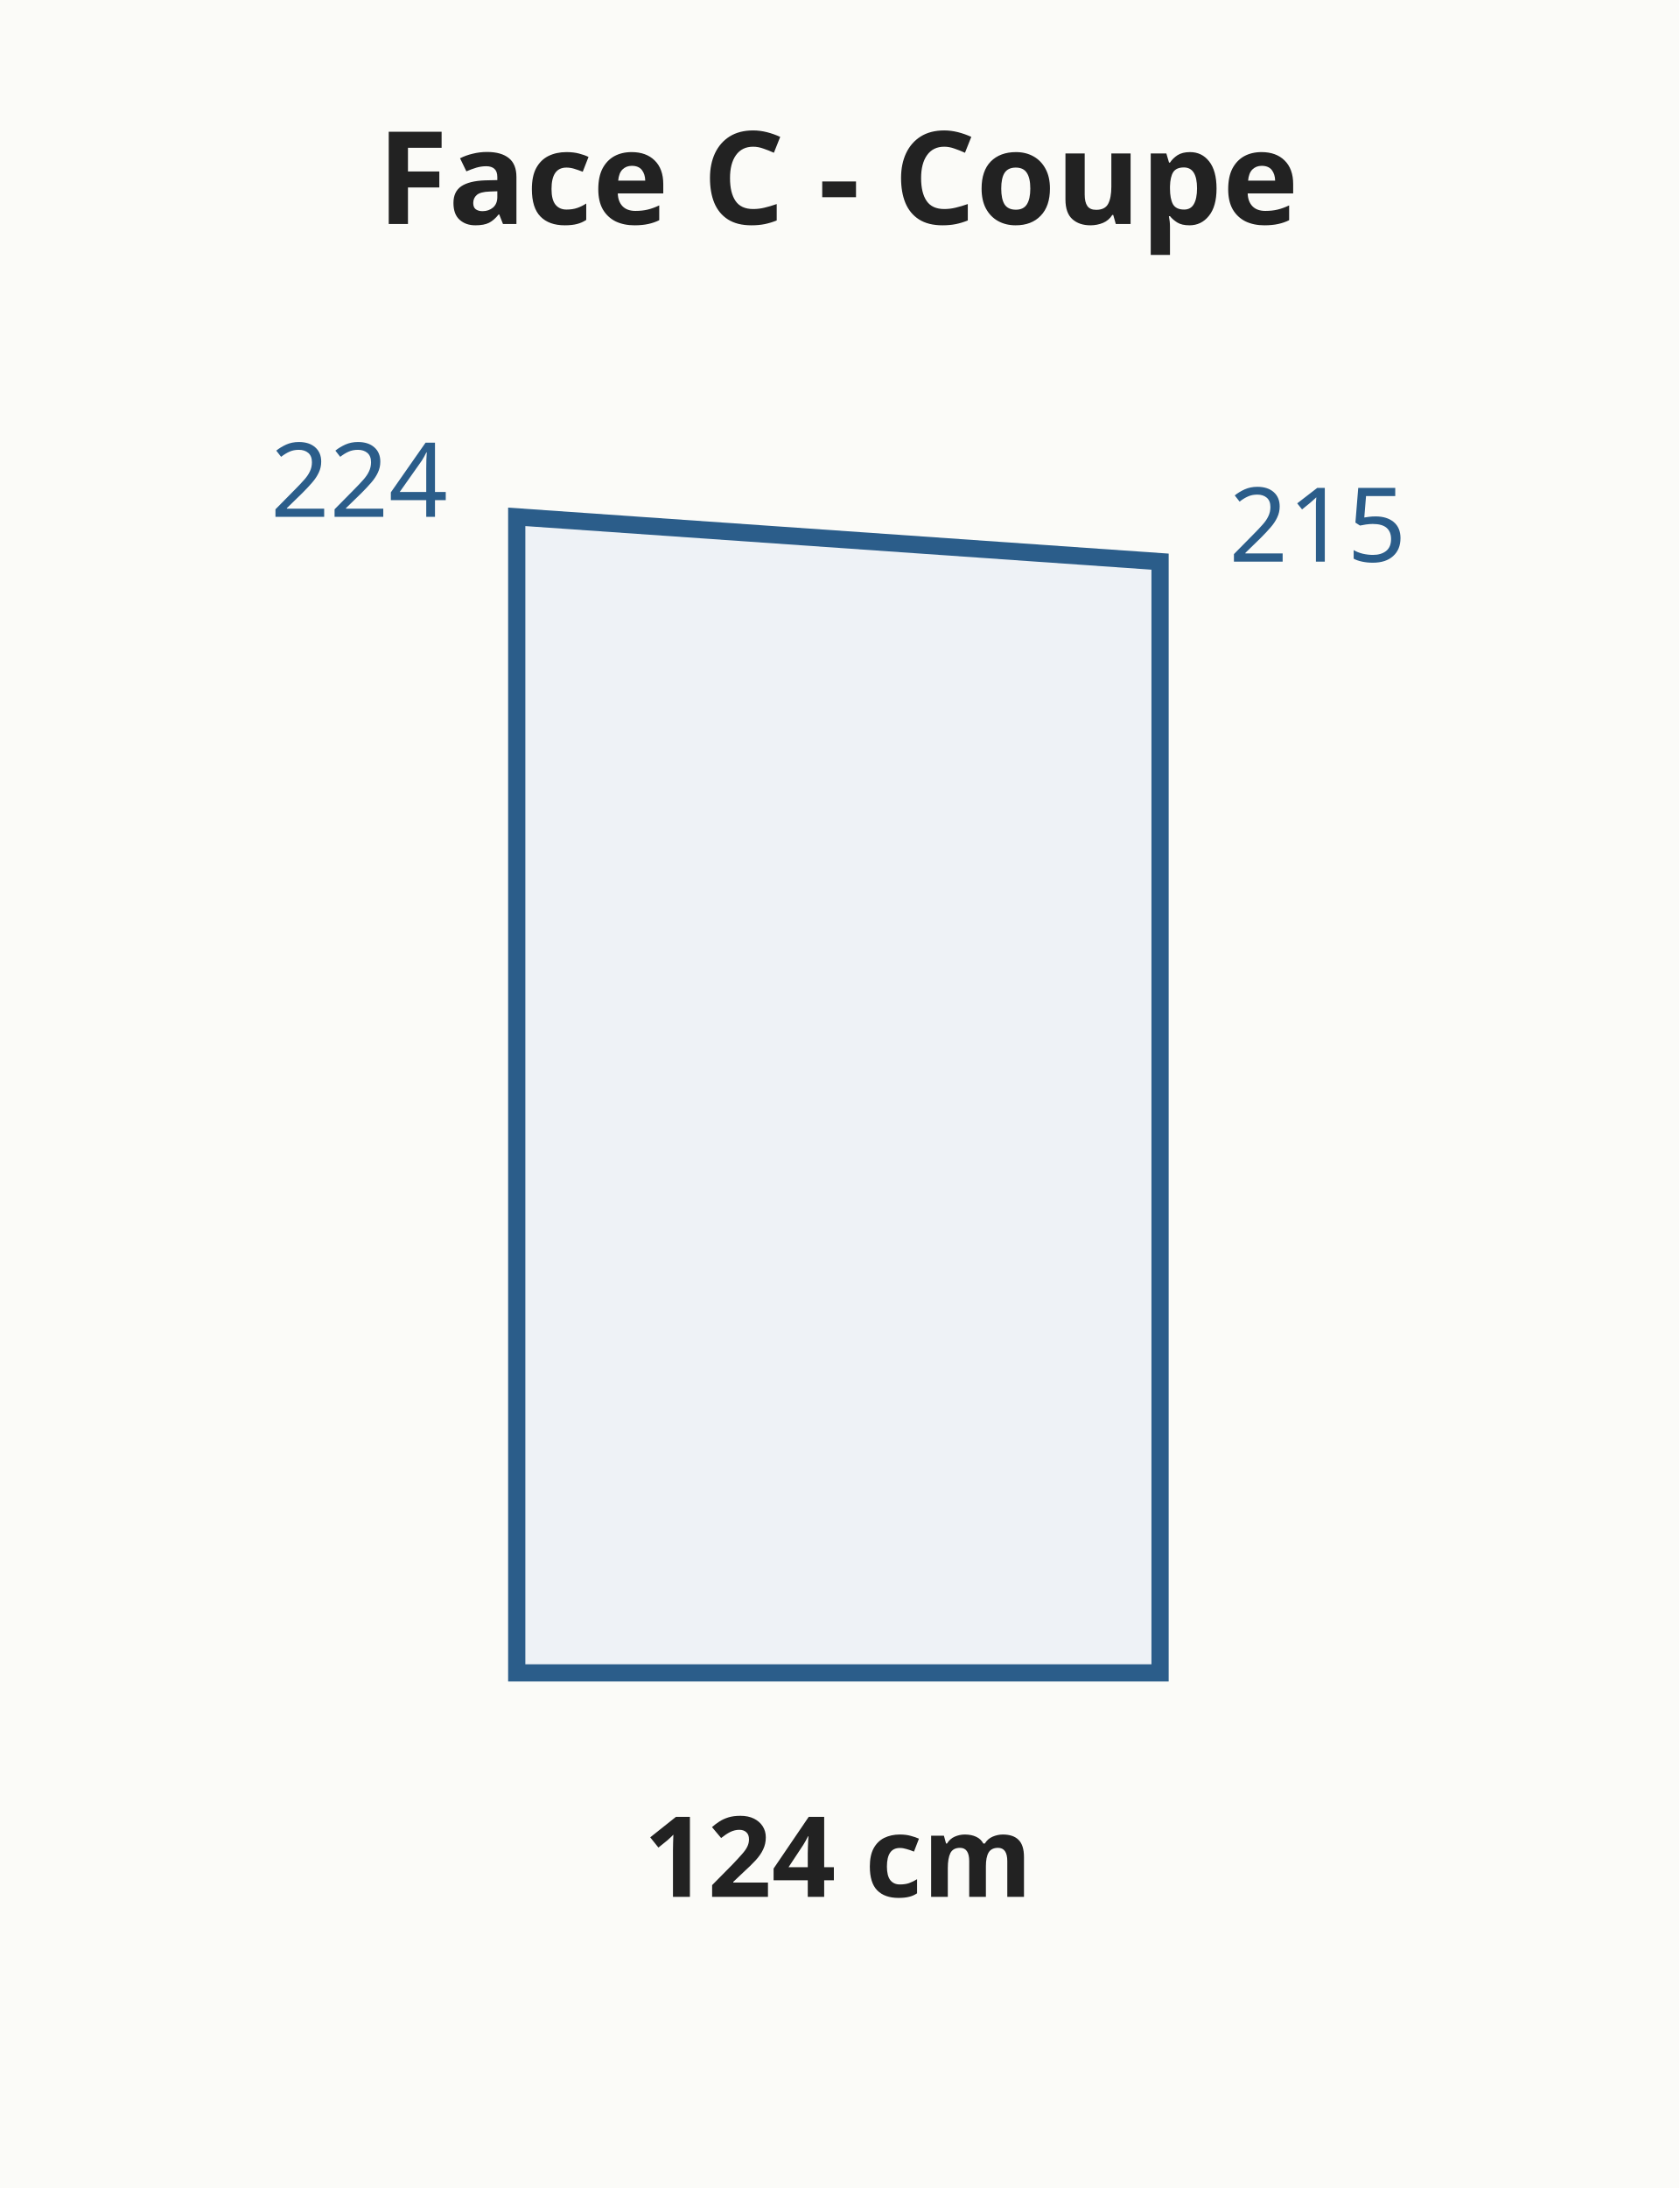
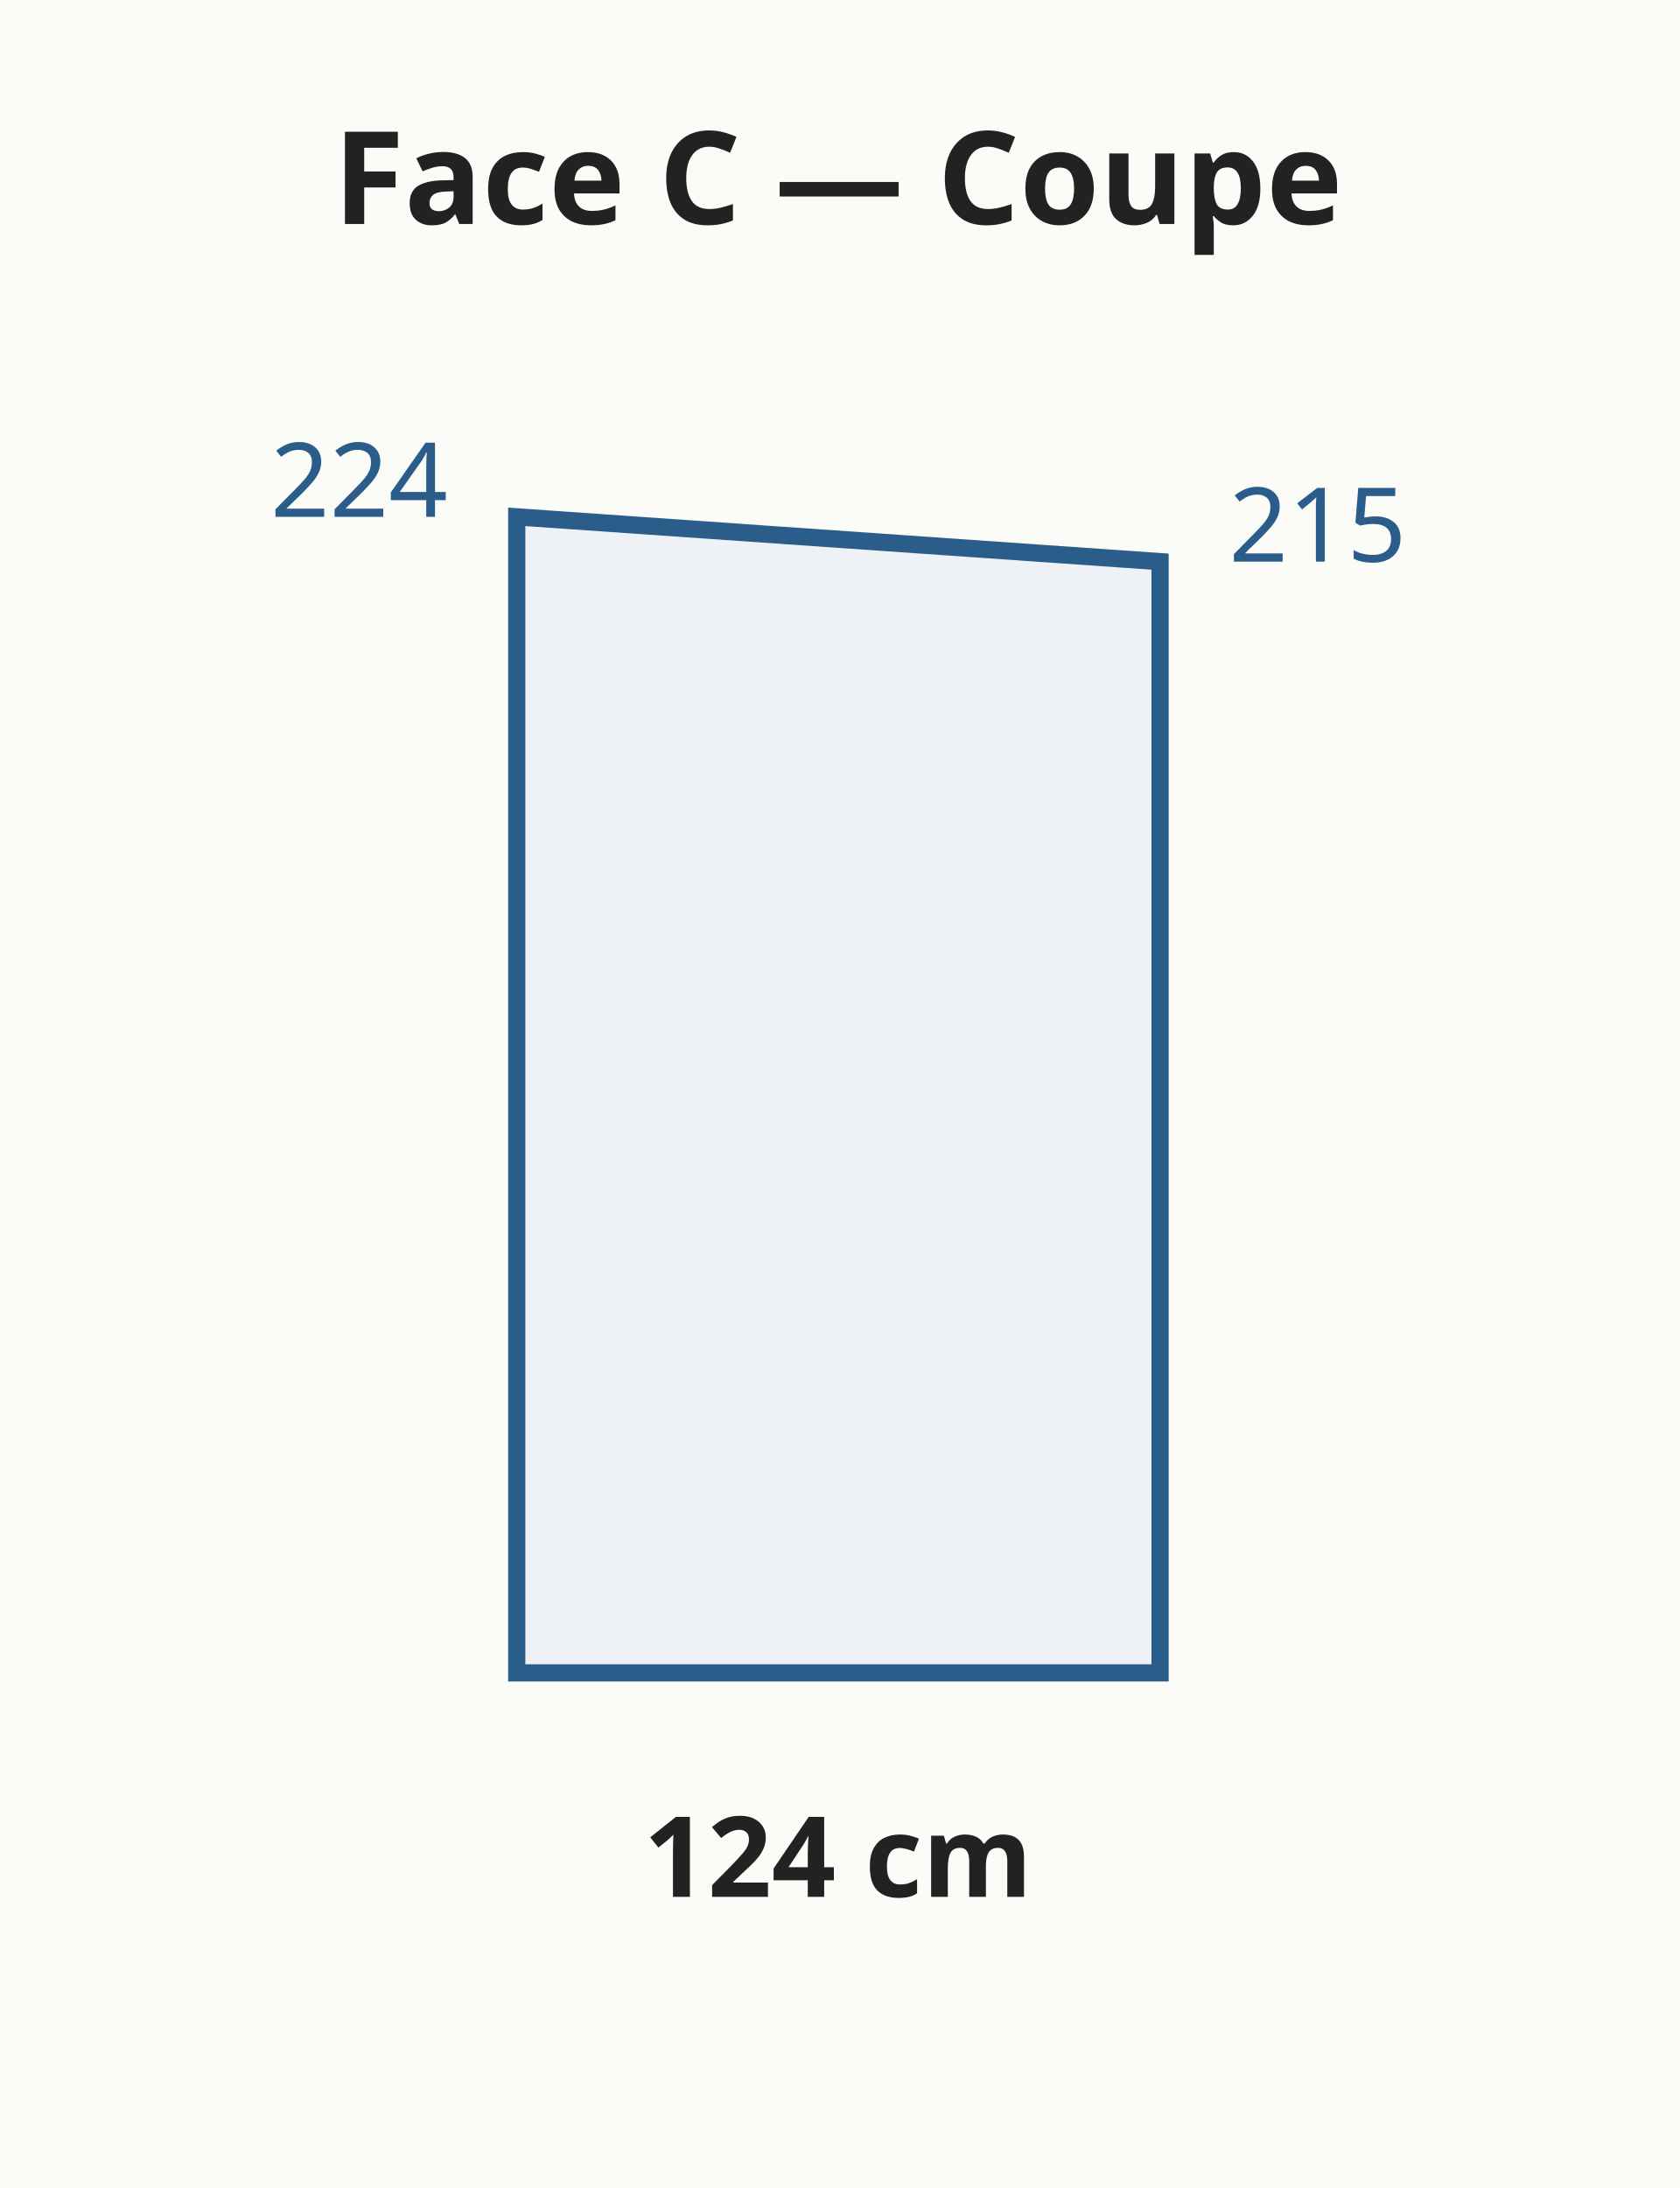
<svg xmlns="http://www.w3.org/2000/svg" viewBox="0 0 195 254" font-family="system-ui,sans-serif" font-size="13">
  <rect width="195" height="254" fill="#fbfbf8" />
  <polygon points="60.0,194.2 134.7,194.2 134.7,65.2 60.0,60.0" fill="#eef2f6" stroke="#2b5d8a" stroke-width="2" />
  <text x="97.3" y="220.2" text-anchor="middle" fill="#222" font-size="13" font-weight="bold">124 cm</text>
  <text x="52.0" y="60.0" text-anchor="end" fill="#2b5d8a" font-size="12" font-weight="normal">224</text>
  <text x="142.7" y="65.2" text-anchor="start" fill="#2b5d8a" font-size="12" font-weight="normal">215</text>
-   <text x="97.3" y="26.0" text-anchor="middle" fill="#222" font-size="15" font-weight="bold">Face C - Coupe</text>
+   <text x="97.3" y="26.0" text-anchor="middle" fill="#222" font-size="15" font-weight="bold">Face C — Coupe</text>
</svg>
